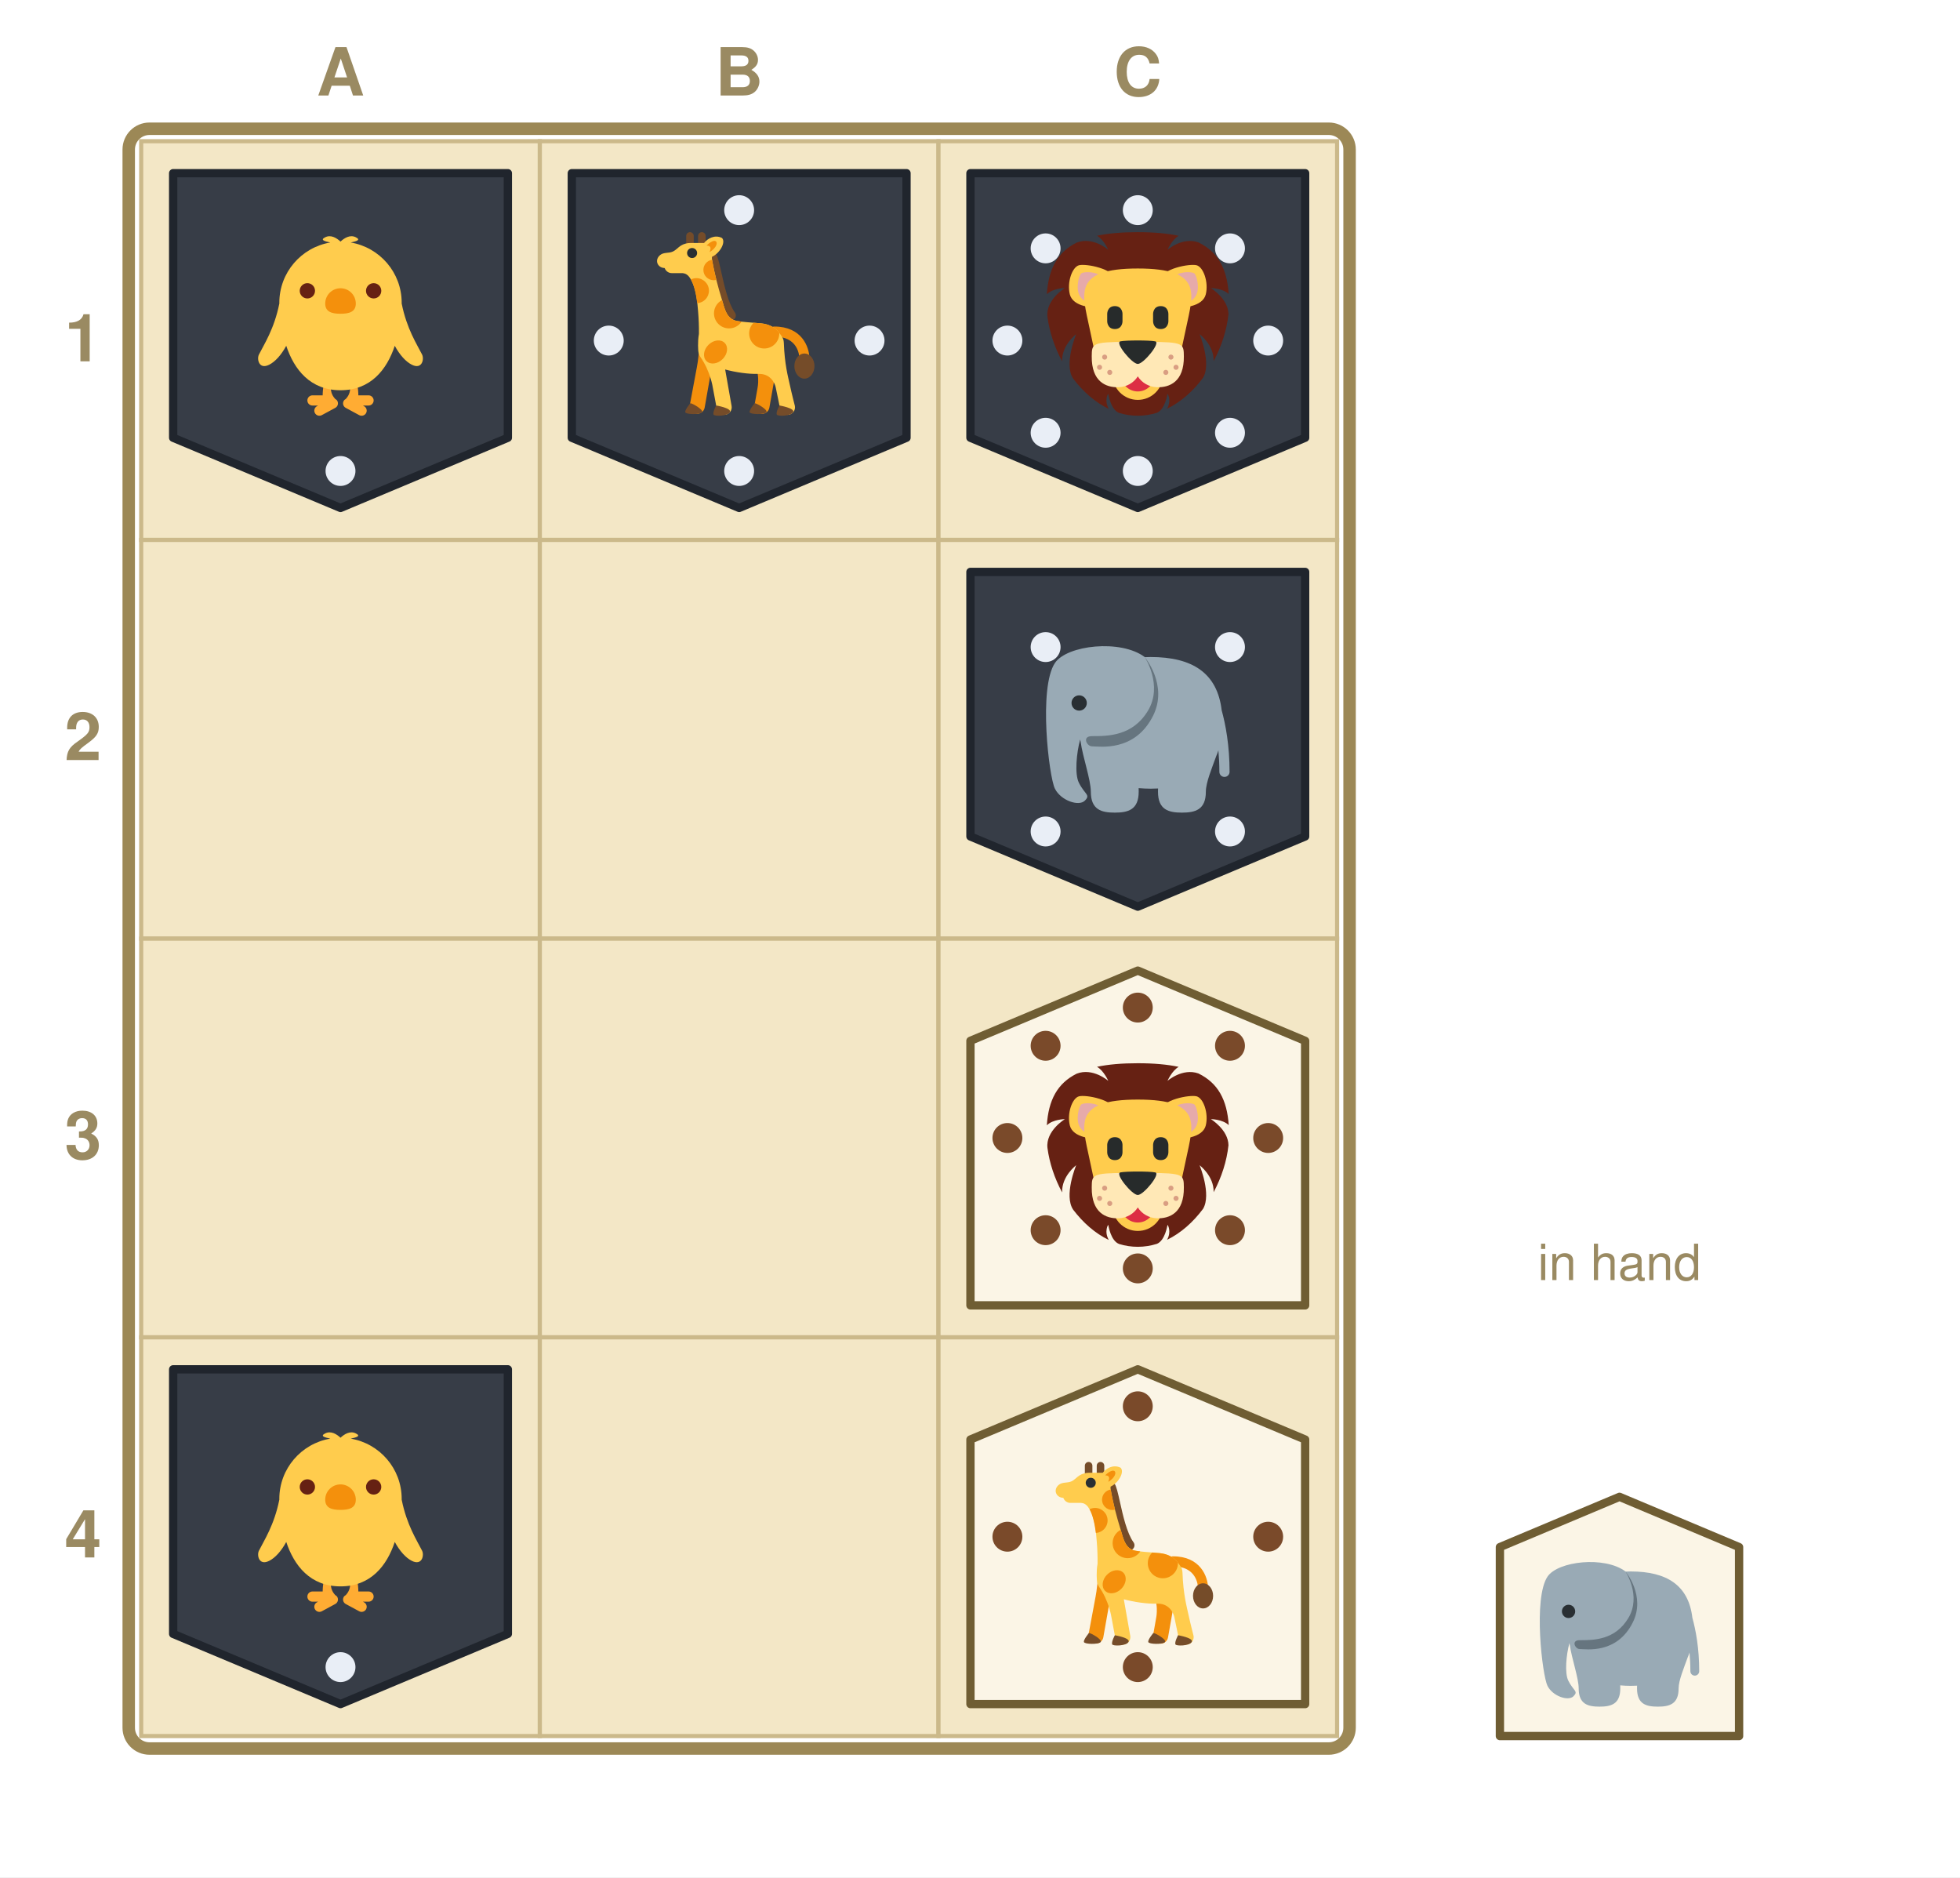
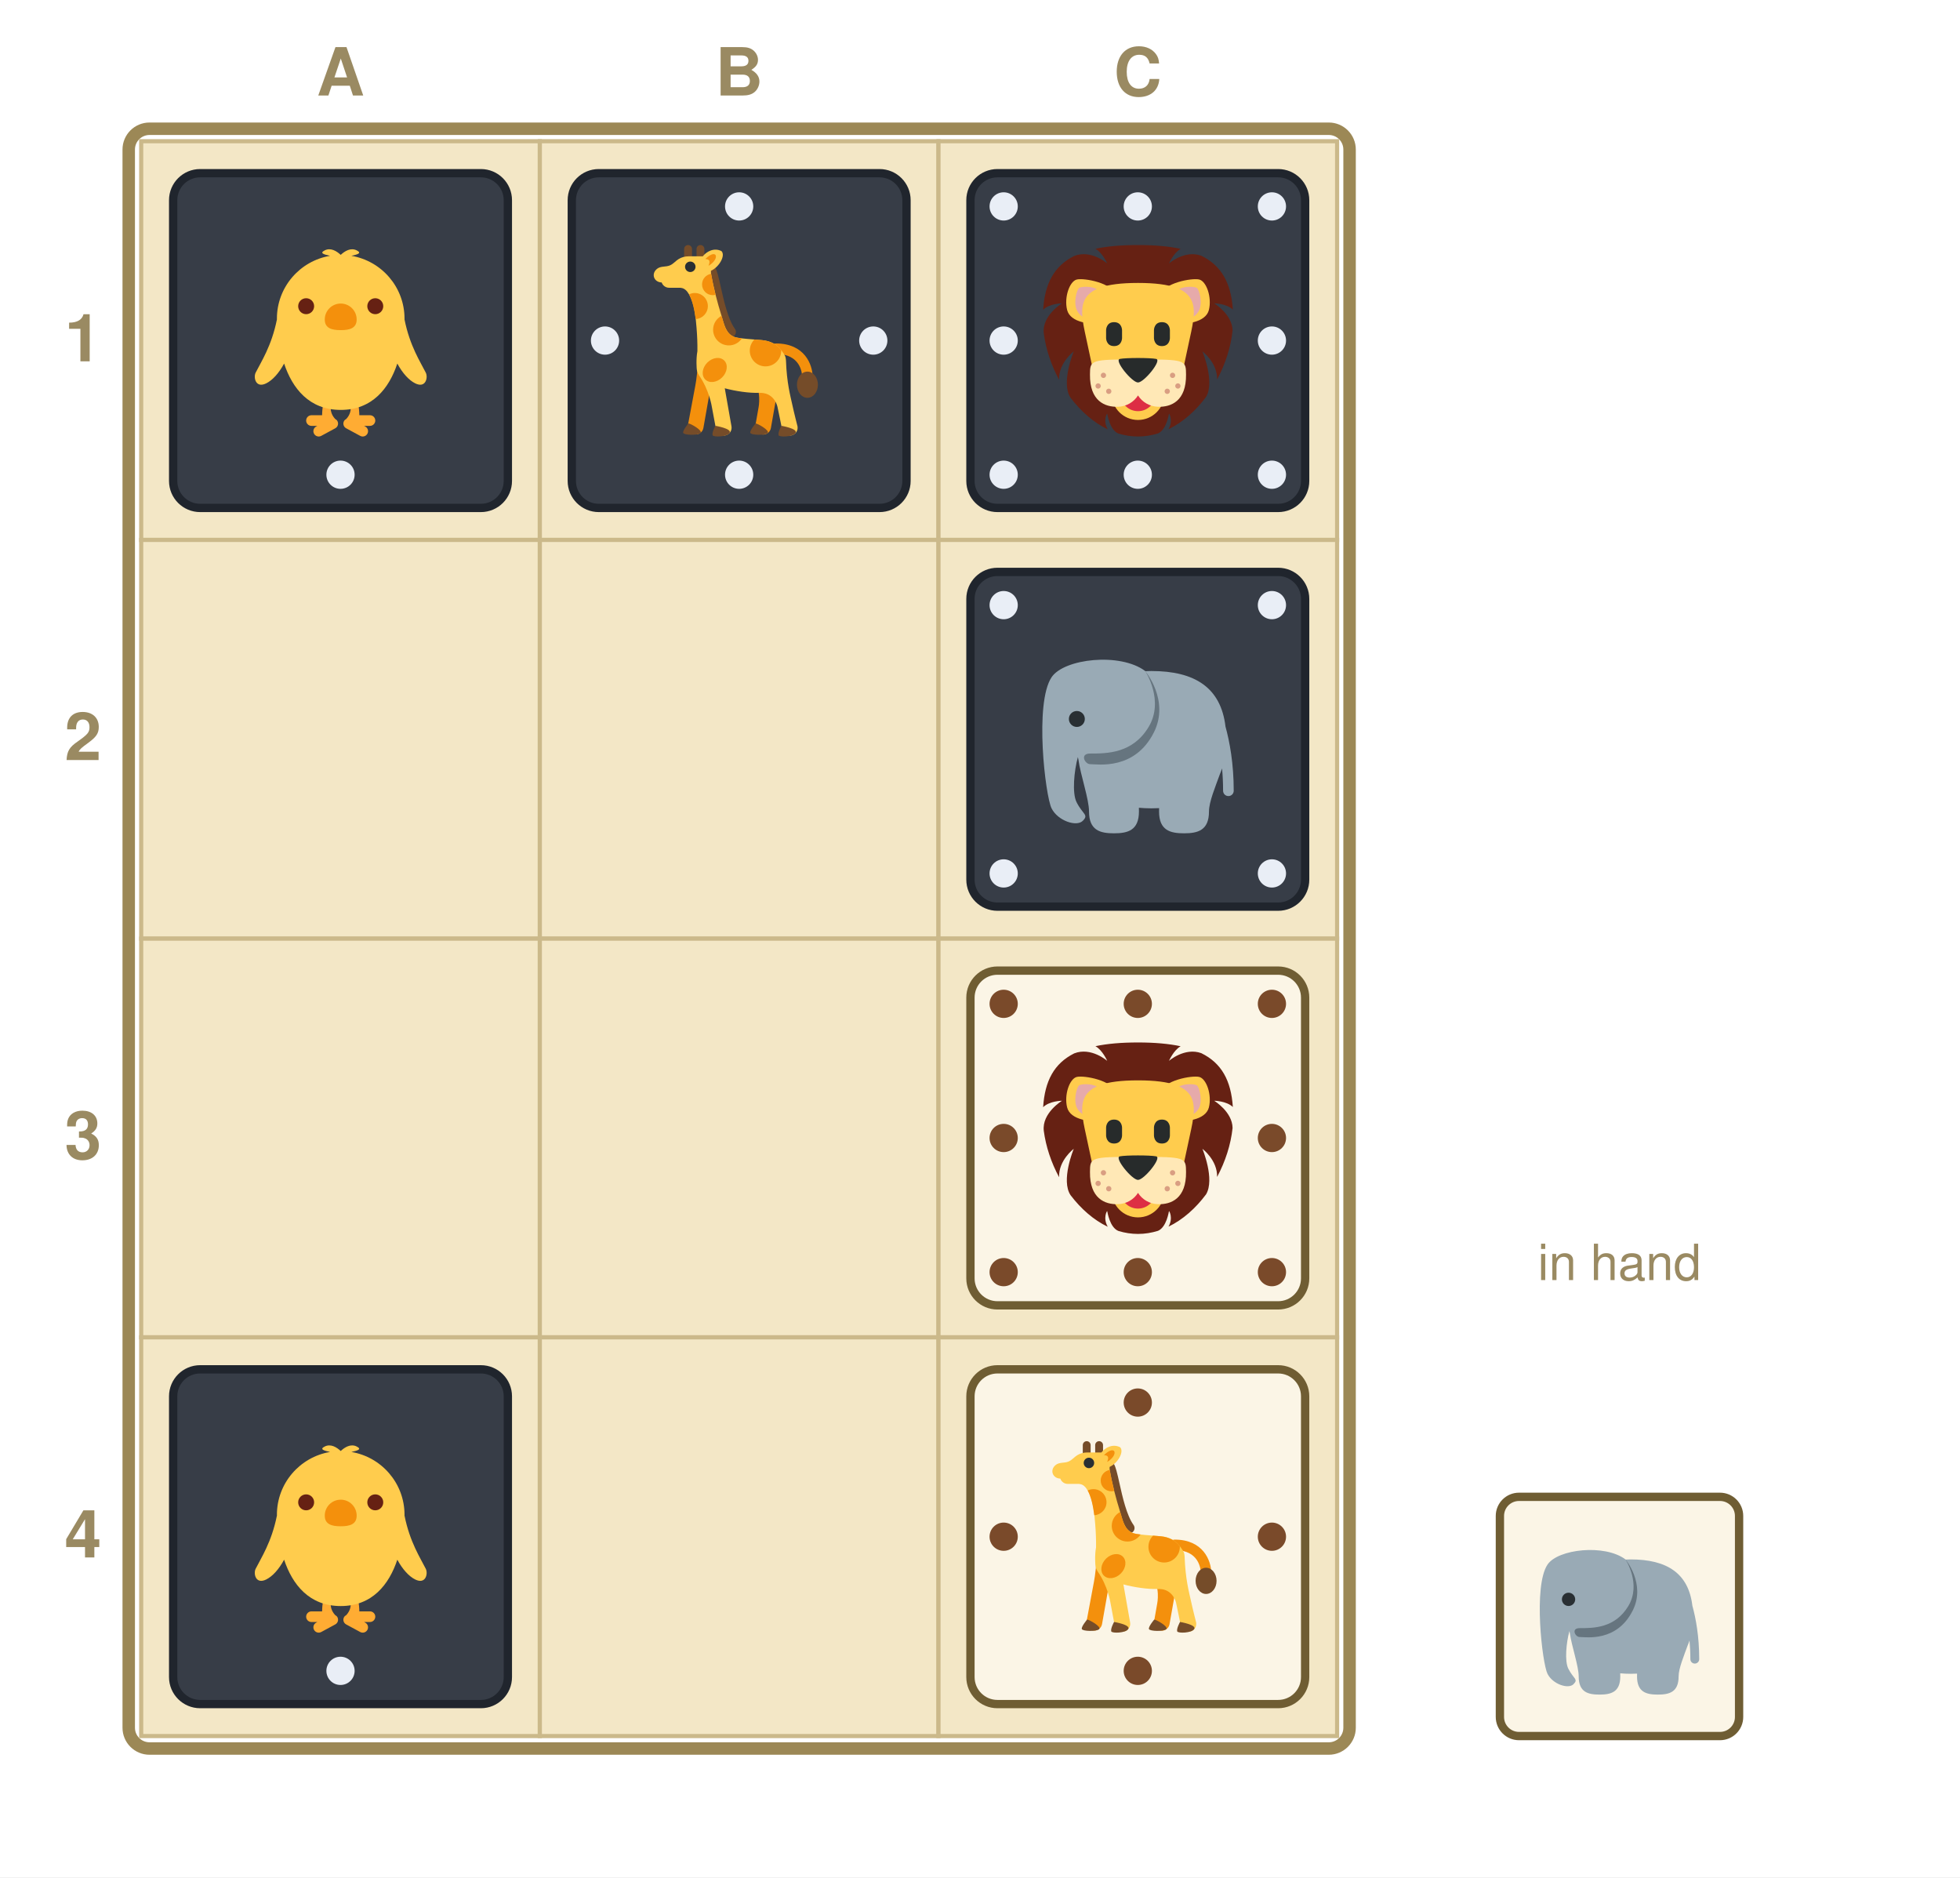
<svg xmlns="http://www.w3.org/2000/svg" width="472" height="452" viewBox="0 0 472 452" font-family="-apple-system,Segoe UI,Helvetica,Arial,sans-serif">
  <rect width="472" height="452" fill="#ffffff" />
  <defs>
    <symbol id="e_chick" viewBox="0 0 36 36">
      <path fill="#FFAC33" d="M17.38 33.098c-.097-.18-.25-.302-.417-.391C15.366 31.001 16.5 29 16.5 29c0-.553 1-2 0-2l-1 1c-1 1-1 4-1 4h-2c-.553 0-1 .447-1 1s.447 1 1 1h1.108l-.222.12c-.486.263-.667.869-.404 1.355s.869.667 1.356.404l2.639-1.427c.485-.262.666-.868.403-1.354zM23.5 32h-2s0-3-1-4l-1-1c-1 0 0 1.447 0 2 0 0 1.135 2.001-.462 3.707-.168.089-.32.211-.418.391-.263.486-.082 1.093.404 1.355l2.639 1.427c.486.263 1.093.082 1.356-.404.263-.486.082-1.093-.404-1.355L22.393 34H23.5c.553 0 1-.447 1-1s-.447-1-1-1z" />
      <path fill="#FFCC4D" d="M34 24c-1-2-3-5-4-10h-.008c.001-.052.008-.102.008-.154 0-5.943-4.324-10.864-9.996-11.819 1.189-.26 2.031-.509.996-1.027-1.115-.558-2.23.129-2.999.846h-.002C17.23 1.129 16.116.442 15 1c-1.035.518-.193.767.996 1.026C10.325 2.981 6 7.902 6 13.846c0 .052.007.102.008.154H6c-1 5-3 8-4 10-.447.895 0 3 2 2 1.191-.596 2.377-1.912 3.357-3.715C8.902 26.94 12.066 31 18 31c5.934 0 9.098-4.06 10.643-8.715.98 1.803 2.166 3.119 3.357 3.715 2 1 2.447-1.105 2-2z" />
      <path fill="#F4900C" d="M21 14c0 1.657-1.343 2-3 2s-3-.343-3-2 1.343-3 3-3 3 1.343 3 3z" />
      <circle fill="#662113" cx="11.5" cy="11.5" r="1.5" />
      <circle fill="#662113" cx="24.5" cy="11.5" r="1.5" />
    </symbol>
    <symbol id="e_elephant" viewBox="0 0 36 36">
      <path fill="#99AAB5" d="M34.453 15.573c-.864-7.3-5.729-10.447-13.93-10.447-.391 0-.763.017-1.139.031-.013-.01-.022-.021-.035-.031C14.655 1.605 4.091 2.779 1.745 6.3c-3.255 4.883-1.174 22.3 0 24.646 1.173 2.35 4.694 3.521 5.868 2.35 1.174-1.176 0-1.176-1.173-3.521-.85-1.701-.466-5.859.255-8.471.028.168.068.322.1.486.39 2.871 1.993 7.412 1.993 9.744 0 3.564 2.102 4.107 4.694 4.107 2.593 0 4.695-.543 4.695-4.107 0-.24-.008-.463-.012-.695.757.064 1.535.107 2.359.107.497 0 .977-.016 1.448-.039-.004.209-.013.41-.013.627 0 3.564 2.103 4.107 4.694 4.107 2.593 0 4.695-.543 4.695-4.107 0-1.801 1.192-4.625 2.039-6.982.159-.354.291-.732.42-1.117.118 1.307.193 2.706.193 4.206 0 .553.447 1 1 1s1-.447 1-1c0-5.153-.771-9.248-1.547-12.068z" />
      <path fill="#66757F" d="M19.35 5.126S23 10.641 20 15.641c-3 5-7.838 5-11 5-2 0-1 2 0 2 1.414 0 8.395 1.211 12-6 3-6-1.65-11.515-1.65-11.515z" />
      <circle fill="#292F33" cx="6.5" cy="14.141" r="1.5" />
    </symbol>
    <symbol id="e_giraffe" viewBox="0 0 36 36">
      <path d="M22.217 35.615h-.002c-.804-.142-1.34-.908-1.198-1.712l.59-3.344s.68-3.165-1.076-5.449c1.259-1.171 5.024.085 5.024.085l-1.626 9.221c-.142.804-.908 1.34-1.712 1.199zm-12.692-.021h-.002c-.804-.142-1.34-.908-1.198-1.712l1.312-7.025s.503-2.419.503-4.439c1.142-.439 2.723 2.757 2.723 2.757l-1.626 9.221c-.143.803-.909 1.339-1.712 1.198zm21.277-9.823c-.537 0-.977-.431-.985-.969-.012-.723-.304-4.326-4.925-4.326-.545 0-.985-.441-.985-.985s.441-.985.985-.985c5.363 0 6.858 3.938 6.896 6.264.009.545-.425.993-.969 1.002l-.017-.001z" fill="#F4900C" />
      <g fill="#754C29">
        <path d="M15.226 17.252l-3.46-11.98 1.687-1.02c.369.61.628 1.722 1.054 3.633.569 2.558 1.349 6.06 2.657 7.876.318.442.218 1.058-.224 1.376-.175.126-1.714.115-1.714.115zM7.615 2.71V.739c0-.408.331-.739.739-.739s.739.331.739.739V2.71H7.615zm2.332 0V.739c0-.408.331-.739.739-.739s.739.331.739.739V2.71H9.947z" />
        <ellipse cx="30.802" cy="26.263" rx="1.971" ry="2.464" />
      </g>
      <path fill="#FFCC4D" d="M28.935 34.094s-.647-2.515-.998-4.154c-.332-1.549-1.025-3.981-1.171-8.225-.01-.145-.039-.512-.138-.779-.122-.33-.567-.933-.766-1.203-.777-1.052-2.012-1.691-3.526-1.847-1.283-.132-2.573-.185-3.854-.339-.59-.071-1.1-.156-1.422-.272-1.636-.589-1.962-2.502-2.414-3.965-.8-2.59-1.508-5.225-1.961-7.9l-.036.009.036-.009-.027-.165V4.84c1.567-.714 2.79-2.888 1.971-3.706-1.416-.708-2.827.11-3.513.992-.02-.001-.039-.006-.059-.006H8.459c-.655 0-1.304.16-1.872.51-.584.359-.986.907-1.633 1.19-.786.344-1.721.093-2.417.64-1.189.933-.625 2.525.854 2.578.201.577.745.993 1.39.993h2.106c.055.011.108.021.173.029.604.071 1.088.525 1.477 1.215 1.047 1.856 1.244 4.244 1.415 6.324.119 1.448.177 2.906.158 4.36-.293 1.566-.12 3.377-.12 3.377.044.419.186.777.394 1.095l-.01.011c1.99 2.81 2.449 5.97 2.449 5.97l.784 4.193c.142.804.908 1.341 1.713 1.199.804-.142 1.341-.908 1.199-1.712l-1.262-7.159c1.977.534 4.609.932 6.449.852 0 .006-.003.014-.002.02 2.371-.146 3.26 1.73 3.454 2.576.194.846.868 4.228.868 4.228.142.804.909 1.341 1.712 1.199.802-.143 1.339-.91 1.197-1.714z" />
      <path fill="#F4900C" d="M11.975 22.1c-.985.985-1.16 2.408-.391 3.178.77.77 2.193.595 3.178-.391s1.16-2.408.391-3.178c-.77-.77-2.193-.595-3.178.391zm1.088-6.185c0 1.633 1.324 2.956 2.956 2.956 1.029 0 1.933-.526 2.462-1.323-.59-.071-1.1-.156-1.422-.272-1.564-.563-1.872-2.237-2.253-3.441-.057-.179-.108-.349-.162-.523-.935.496-1.581 1.469-1.581 2.603zm-.986-4.434c0-1.361-1.103-2.464-2.464-2.464-.388 0-.75.098-1.077.257.635 1.126 1.015 2.885 1.242 4.653 1.282-.086 2.299-1.142 2.299-2.446zm-1.093-4.079c0 1.118.906 2.023 2.023 2.023.182 0 .355-.032.523-.077-.449-1.787-.709-3.122-.847-3.937-.961.156-1.699.985-1.699 1.991zm8.977 12.456c0 1.633 1.324 2.956 2.956 2.956 1.633 0 2.956-1.324 2.956-2.956 0-.043-.011-.082-.013-.124-.777-1.052-2.012-1.691-3.526-1.847-.457-.047-.972-.088-1.499-.128-.538.536-.874 1.277-.874 2.099zM11.598 2.613c.505-.483 1.317-1.089 1.778-.856.461.233.258 1.273-1.166 2.151.113-.439.551-1.215-.612-1.295z" />
      <circle fill="#292F33" cx="8.772" cy="4.09" r=".985" />
      <path d="M21.047 33.545s-1.142 1.351-.985 1.781 2.741.491 3.249.022-1.951-1.842-2.264-1.803zm-12.623 0s-1.142 1.351-.985 1.781c.156.43 2.741.491 3.249.022s-1.951-1.842-2.264-1.803zm4.547 2.22c.136.391 2.766.329 3.205-.461.439-.79-2.678-1.317-2.678-1.317s-.703 1.273-.527 1.778zm12.404 0c.136.391 2.766.329 3.205-.461.439-.79-2.678-1.317-2.678-1.317s-.703 1.273-.527 1.778z" fill="#754C29" />
    </symbol>
    <symbol id="e_lion" viewBox="0 0 36 36">
      <path fill="#662113" d="M32.325 10.958s2.315.024 3.511 1.177c-.336-4.971-2.104-8.249-5.944-10.13-3.141-1.119-6.066 1.453-6.066 1.453s.862-1.99 2.19-2.746C23.789.236 21.146 0 18 0c-3.136 0-5.785.227-8.006.701 1.341.745 2.215 2.758 2.215 2.758S9.194.803 6 2.053C2.221 3.949.481 7.223.158 12.174c1.183-1.19 3.55-1.215 3.55-1.215S-.105 13.267.282 16.614c.387 2.947 1.394 5.967 2.879 8.722C3.039 22.15 5.917 20 5.917 20s-2.492 5.96-.581 8.738c1.935 2.542 4.313 4.641 6.976 5.916-.955-1.645-.136-3.044-.103-2.945.042.125.459 3.112 2.137 3.743 1.178.356 2.4.548 3.654.548 1.292 0 2.55-.207 3.761-.583 1.614-.691 2.024-3.585 2.064-3.708.032-.098.843 1.287-.09 2.921 2.706-1.309 5.118-3.463 7.064-6.073 1.699-2.846-.683-8.557-.683-8.557s2.85 2.13 2.757 5.288c1.556-2.906 2.585-6.104 2.911-9.2-.035-3.061-3.459-5.13-3.459-5.13z" />
      <path fill="#FFCC4D" d="M13.859 9.495c.596 2.392.16 4.422-2.231 5.017-2.392.596-6.363.087-6.958-2.304-.596-2.392.469-5.39 1.81-5.724 1.341-.334 6.784.62 7.379 3.011zm9.104 18.432c0 2.74-2.222 4.963-4.963 4.963s-4.963-2.223-4.963-4.963c0-2.741 2.223-4.964 4.963-4.964 2.741 0 4.963 2.222 4.963 4.964z" />
      <path fill="#DD2E44" d="M21.309 27.927c0 1.827-1.481 3.309-3.309 3.309s-3.309-1.481-3.309-3.309c0-1.827 1.481-3.31 3.309-3.31s3.309 1.483 3.309 3.31z" />
      <path fill="#E6AAAA" d="M11.052 8.997c.871 1.393.447 3.229-.946 4.1-1.394.871-2.608.797-3.479-.596-.871-1.394-.186-4.131.324-4.45.51-.319 3.23-.448 4.101.946z" />
      <path fill="#FFCC4D" d="M22.141 9.495c-.596 2.392-.159 4.422 2.232 5.017 2.392.596 6.363.087 6.959-2.304.596-2.392-.47-5.39-1.811-5.724-1.342-.334-6.786.62-7.38 3.011z" />
      <path fill="#E6AAAA" d="M24.948 8.997c-.871 1.393-.447 3.229.945 4.1 1.394.871 2.608.797 3.479-.596.871-1.394.185-4.131-.324-4.45-.51-.319-3.229-.448-4.1.946z" />
      <path fill="#FFCC4D" d="M18 7.125h-.002C5.167 7.126 7.125 12.083 8.5 18.667 9.875 25.25 10.384 27 10.384 27h15.228s.51-1.75 1.885-8.333C28.872 12.083 30.829 7.126 18 7.125z" />
      <path fill="#272B2B" d="M12 16s0-1.5 1.5-1.5S15 16 15 16v1.5s0 1.5-1.5 1.5-1.5-1.5-1.5-1.5V16zm9 0s0-1.5 1.5-1.5S24 16 24 16v1.5s0 1.5-1.5 1.5-1.5-1.5-1.5-1.5V16z" />
      <path fill="#FFE8B6" d="M20.168 21.521c-1.598 0-1.385.848-2.168 2.113-.783-1.266-.571-2.113-2.168-2.113-6.865 0-6.837.375-6.865 2.828-.058 4.986 2.802 6.132 5.257 6.06 1.597-.048 2.994-.88 3.777-2.131.783 1.251 2.179 2.083 3.776 2.131 2.455.072 5.315-1.073 5.257-6.06-.029-2.453-.001-2.828-6.866-2.828z" />
      <path fill="#272B2B" d="M14.582 21.411c-1.14.233 2.279 4.431 3.418 4.431s4.559-4.198 3.419-4.431c-1.14-.232-5.698-.232-6.837 0z" />
      <circle fill="#D99E82" cx="11.5" cy="24.5" r=".5" />
      <circle fill="#D99E82" cx="10.5" cy="26.5" r=".5" />
      <circle fill="#D99E82" cx="12.5" cy="27.5" r=".5" />
      <circle fill="#D99E82" cx="24.5" cy="24.5" r=".5" />
      <circle fill="#D99E82" cx="25.5" cy="26.5" r=".5" />
      <circle fill="#D99E82" cx="23.5" cy="27.5" r=".5" />
    </symbol>
  </defs>
  <rect x="31" y="31" width="294" height="390" fill="none" stroke="#9c8856" stroke-width="3" rx="5" />
  <rect x="34" y="34" width="96" height="96" fill="#f3e7c6" stroke="#cbb98a" stroke-width="1" />
  <rect x="130" y="34" width="96" height="96" fill="#f3e7c6" stroke="#cbb98a" stroke-width="1" />
  <rect x="226" y="34" width="96" height="96" fill="#f3e7c6" stroke="#cbb98a" stroke-width="1" />
  <rect x="34" y="130" width="96" height="96" fill="#f3e7c6" stroke="#cbb98a" stroke-width="1" />
  <rect x="130" y="130" width="96" height="96" fill="#f3e7c6" stroke="#cbb98a" stroke-width="1" />
  <rect x="226" y="130" width="96" height="96" fill="#f3e7c6" stroke="#cbb98a" stroke-width="1" />
  <rect x="34" y="226" width="96" height="96" fill="#f3e7c6" stroke="#cbb98a" stroke-width="1" />
  <rect x="130" y="226" width="96" height="96" fill="#f3e7c6" stroke="#cbb98a" stroke-width="1" />
  <rect x="226" y="226" width="96" height="96" fill="#f3e7c6" stroke="#cbb98a" stroke-width="1" />
  <rect x="34" y="322" width="96" height="96" fill="#f3e7c6" stroke="#cbb98a" stroke-width="1" />
  <rect x="130" y="322" width="96" height="96" fill="#f3e7c6" stroke="#cbb98a" stroke-width="1" />
  <rect x="226" y="322" width="96" height="96" fill="#f3e7c6" stroke="#cbb98a" stroke-width="1" />
  <text x="82.0" y="23" font-size="16" text-anchor="middle" fill="#9a8a62" font-weight="600">A</text>
  <text x="178.0" y="23" font-size="16" text-anchor="middle" fill="#9a8a62" font-weight="600">B</text>
  <text x="274.0" y="23" font-size="16" text-anchor="middle" fill="#9a8a62" font-weight="600">C</text>
  <text x="20" y="87.0" font-size="16" text-anchor="middle" fill="#9a8a62" font-weight="600">1</text>
  <text x="20" y="183.0" font-size="16" text-anchor="middle" fill="#9a8a62" font-weight="600">2</text>
  <text x="20" y="279.0" font-size="16" text-anchor="middle" fill="#9a8a62" font-weight="600">3</text>
  <text x="20" y="375.0" font-size="16" text-anchor="middle" fill="#9a8a62" font-weight="600">4</text>
-   <polygon points="82.0,122.3 122.3,105.4 122.3,41.7 41.7,41.7 41.7,105.4" fill="#373d47" stroke="#20252d" stroke-width="2" stroke-linejoin="round" />
-   <circle cx="82.0" cy="113.4" r="3.6" fill="#e9eef6" />
-   <use href="#e_chick" x="59.9" y="55.9" width="44.2" height="44.2" />
-   <polygon points="178.0,122.3 218.3,105.4 218.3,41.7 137.7,41.7 137.7,105.4" fill="#373d47" stroke="#20252d" stroke-width="2" stroke-linejoin="round" />
-   <circle cx="178.0" cy="113.4" r="3.6" fill="#e9eef6" />
-   <circle cx="146.6" cy="82.0" r="3.6" fill="#e9eef6" />
-   <circle cx="178.0" cy="50.6" r="3.6" fill="#e9eef6" />
-   <circle cx="209.4" cy="82.0" r="3.6" fill="#e9eef6" />
-   <use href="#e_giraffe" x="155.9" y="55.9" width="44.2" height="44.2" />
-   <polygon points="274.0,122.3 314.3,105.4 314.3,41.7 233.7,41.7 233.7,105.4" fill="#373d47" stroke="#20252d" stroke-width="2" stroke-linejoin="round" />
-   <circle cx="274.0" cy="113.4" r="3.6" fill="#e9eef6" />
-   <circle cx="251.8" cy="104.2" r="3.6" fill="#e9eef6" />
-   <circle cx="242.6" cy="82.0" r="3.6" fill="#e9eef6" />
-   <circle cx="251.8" cy="59.8" r="3.6" fill="#e9eef6" />
-   <circle cx="274.0" cy="50.6" r="3.6" fill="#e9eef6" />
-   <circle cx="296.2" cy="59.8" r="3.6" fill="#e9eef6" />
-   <circle cx="305.4" cy="82.0" r="3.6" fill="#e9eef6" />
-   <circle cx="296.2" cy="104.2" r="3.6" fill="#e9eef6" />
-   <use href="#e_lion" x="251.9" y="55.9" width="44.2" height="44.2" />
-   <polygon points="274.0,218.3 314.3,201.4 314.3,137.7 233.7,137.7 233.7,201.4" fill="#373d47" stroke="#20252d" stroke-width="2" stroke-linejoin="round" />
-   <circle cx="251.8" cy="200.2" r="3.6" fill="#e9eef6" />
-   <circle cx="251.8" cy="155.8" r="3.6" fill="#e9eef6" />
-   <circle cx="296.2" cy="155.8" r="3.6" fill="#e9eef6" />
-   <circle cx="296.2" cy="200.2" r="3.6" fill="#e9eef6" />
-   <use href="#e_elephant" x="251.9" y="151.9" width="44.2" height="44.2" />
-   <polygon points="274.0,233.7 314.3,250.6 314.3,314.3 233.7,314.3 233.7,250.6" fill="#fbf5e6" stroke="#6f5d33" stroke-width="2" stroke-linejoin="round" />
-   <circle cx="274.0" cy="242.6" r="3.6" fill="#7a4a2a" />
-   <circle cx="296.2" cy="251.8" r="3.6" fill="#7a4a2a" />
-   <circle cx="305.4" cy="274.0" r="3.6" fill="#7a4a2a" />
-   <circle cx="296.2" cy="296.2" r="3.6" fill="#7a4a2a" />
-   <circle cx="274.0" cy="305.4" r="3.6" fill="#7a4a2a" />
-   <circle cx="251.8" cy="296.2" r="3.6" fill="#7a4a2a" />
-   <circle cx="242.6" cy="274.0" r="3.6" fill="#7a4a2a" />
-   <circle cx="251.8" cy="251.8" r="3.6" fill="#7a4a2a" />
-   <use href="#e_lion" x="251.9" y="256.0" width="44.2" height="44.2" />
-   <polygon points="82.0,410.3 122.3,393.4 122.3,329.7 41.7,329.7 41.7,393.4" fill="#373d47" stroke="#20252d" stroke-width="2" stroke-linejoin="round" />
-   <circle cx="82.0" cy="401.4" r="3.6" fill="#e9eef6" />
-   <use href="#e_chick" x="59.9" y="343.9" width="44.2" height="44.2" />
-   <polygon points="274.0,329.7 314.3,346.6 314.3,410.3 233.7,410.3 233.7,346.6" fill="#fbf5e6" stroke="#6f5d33" stroke-width="2" stroke-linejoin="round" />
-   <circle cx="274.0" cy="338.6" r="3.6" fill="#7a4a2a" />
-   <circle cx="305.4" cy="370.0" r="3.6" fill="#7a4a2a" />
-   <circle cx="274.0" cy="401.4" r="3.6" fill="#7a4a2a" />
-   <circle cx="242.6" cy="370.0" r="3.6" fill="#7a4a2a" />
-   <use href="#e_giraffe" x="251.9" y="352.0" width="44.2" height="44.2" />
+   <rect x="41.7" y="41.7" width="80.6" height="80.6" rx="6.5" fill="#373d47" stroke="#20252d" stroke-width="2" />
+   <circle cx="82.0" cy="114.3" r="3.4" fill="#e9eef6" />
+   <use href="#e_chick" x="59.0" y="59.0" width="46.1" height="46.1" />
+   <rect x="137.7" y="41.7" width="80.6" height="80.6" rx="6.5" fill="#373d47" stroke="#20252d" stroke-width="2" />
+   <circle cx="178.0" cy="114.3" r="3.4" fill="#e9eef6" />
+   <circle cx="145.7" cy="82.0" r="3.4" fill="#e9eef6" />
+   <circle cx="178.0" cy="49.7" r="3.4" fill="#e9eef6" />
+   <circle cx="210.3" cy="82.0" r="3.4" fill="#e9eef6" />
+   <use href="#e_giraffe" x="155.0" y="59.0" width="46.1" height="46.1" />
+   <rect x="233.7" y="41.7" width="80.6" height="80.6" rx="6.5" fill="#373d47" stroke="#20252d" stroke-width="2" />
+   <circle cx="274.0" cy="114.3" r="3.4" fill="#e9eef6" />
+   <circle cx="241.7" cy="114.3" r="3.4" fill="#e9eef6" />
+   <circle cx="241.7" cy="82.0" r="3.4" fill="#e9eef6" />
+   <circle cx="241.7" cy="49.7" r="3.4" fill="#e9eef6" />
+   <circle cx="274.0" cy="49.7" r="3.4" fill="#e9eef6" />
+   <circle cx="306.3" cy="49.7" r="3.4" fill="#e9eef6" />
+   <circle cx="306.3" cy="82.0" r="3.4" fill="#e9eef6" />
+   <circle cx="306.3" cy="114.3" r="3.4" fill="#e9eef6" />
+   <use href="#e_lion" x="251.0" y="59.0" width="46.1" height="46.1" />
+   <rect x="233.7" y="137.7" width="80.6" height="80.6" rx="6.5" fill="#373d47" stroke="#20252d" stroke-width="2" />
+   <circle cx="241.7" cy="210.3" r="3.4" fill="#e9eef6" />
+   <circle cx="241.7" cy="145.7" r="3.4" fill="#e9eef6" />
+   <circle cx="306.3" cy="145.7" r="3.4" fill="#e9eef6" />
+   <circle cx="306.3" cy="210.3" r="3.4" fill="#e9eef6" />
+   <use href="#e_elephant" x="251.0" y="155.0" width="46.1" height="46.1" />
+   <rect x="233.7" y="233.7" width="80.6" height="80.6" rx="6.5" fill="#fbf5e6" stroke="#6f5d33" stroke-width="2" />
+   <circle cx="274.0" cy="241.7" r="3.4" fill="#7a4a2a" />
+   <circle cx="306.3" cy="241.7" r="3.4" fill="#7a4a2a" />
+   <circle cx="306.3" cy="274.0" r="3.4" fill="#7a4a2a" />
+   <circle cx="306.3" cy="306.3" r="3.4" fill="#7a4a2a" />
+   <circle cx="274.0" cy="306.3" r="3.4" fill="#7a4a2a" />
+   <circle cx="241.7" cy="306.3" r="3.4" fill="#7a4a2a" />
+   <circle cx="241.7" cy="274.0" r="3.4" fill="#7a4a2a" />
+   <circle cx="241.7" cy="241.7" r="3.4" fill="#7a4a2a" />
+   <use href="#e_lion" x="251.0" y="251.0" width="46.1" height="46.1" />
+   <rect x="41.7" y="329.7" width="80.6" height="80.6" rx="6.5" fill="#373d47" stroke="#20252d" stroke-width="2" />
+   <circle cx="82.0" cy="402.3" r="3.4" fill="#e9eef6" />
+   <use href="#e_chick" x="59.0" y="347.0" width="46.1" height="46.1" />
+   <rect x="233.7" y="329.7" width="80.6" height="80.6" rx="6.5" fill="#fbf5e6" stroke="#6f5d33" stroke-width="2" />
+   <circle cx="274.0" cy="337.7" r="3.4" fill="#7a4a2a" />
+   <circle cx="306.3" cy="370.0" r="3.4" fill="#7a4a2a" />
+   <circle cx="274.0" cy="402.3" r="3.4" fill="#7a4a2a" />
+   <circle cx="241.7" cy="370.0" r="3.4" fill="#7a4a2a" />
+   <use href="#e_giraffe" x="251.0" y="347.0" width="46.1" height="46.1" />
  <text x="390.0" y="308.2" font-size="12" text-anchor="middle" fill="#9a8a62">in hand</text>
-   <polygon points="390.0,360.4 418.8,372.5 418.8,418.0 361.2,418.0 361.2,372.5" fill="#fbf5e6" stroke="#6f5d33" stroke-width="2" stroke-linejoin="round" />
-   <use href="#e_elephant" x="370.8" y="372.9" width="38.4" height="38.4" />
+   <rect x="361.2" y="360.4" width="57.6" height="57.6" rx="4.6" fill="#fbf5e6" stroke="#6f5d33" stroke-width="2" />
+   <use href="#e_elephant" x="370.8" y="370.0" width="38.4" height="38.4" />
</svg>
